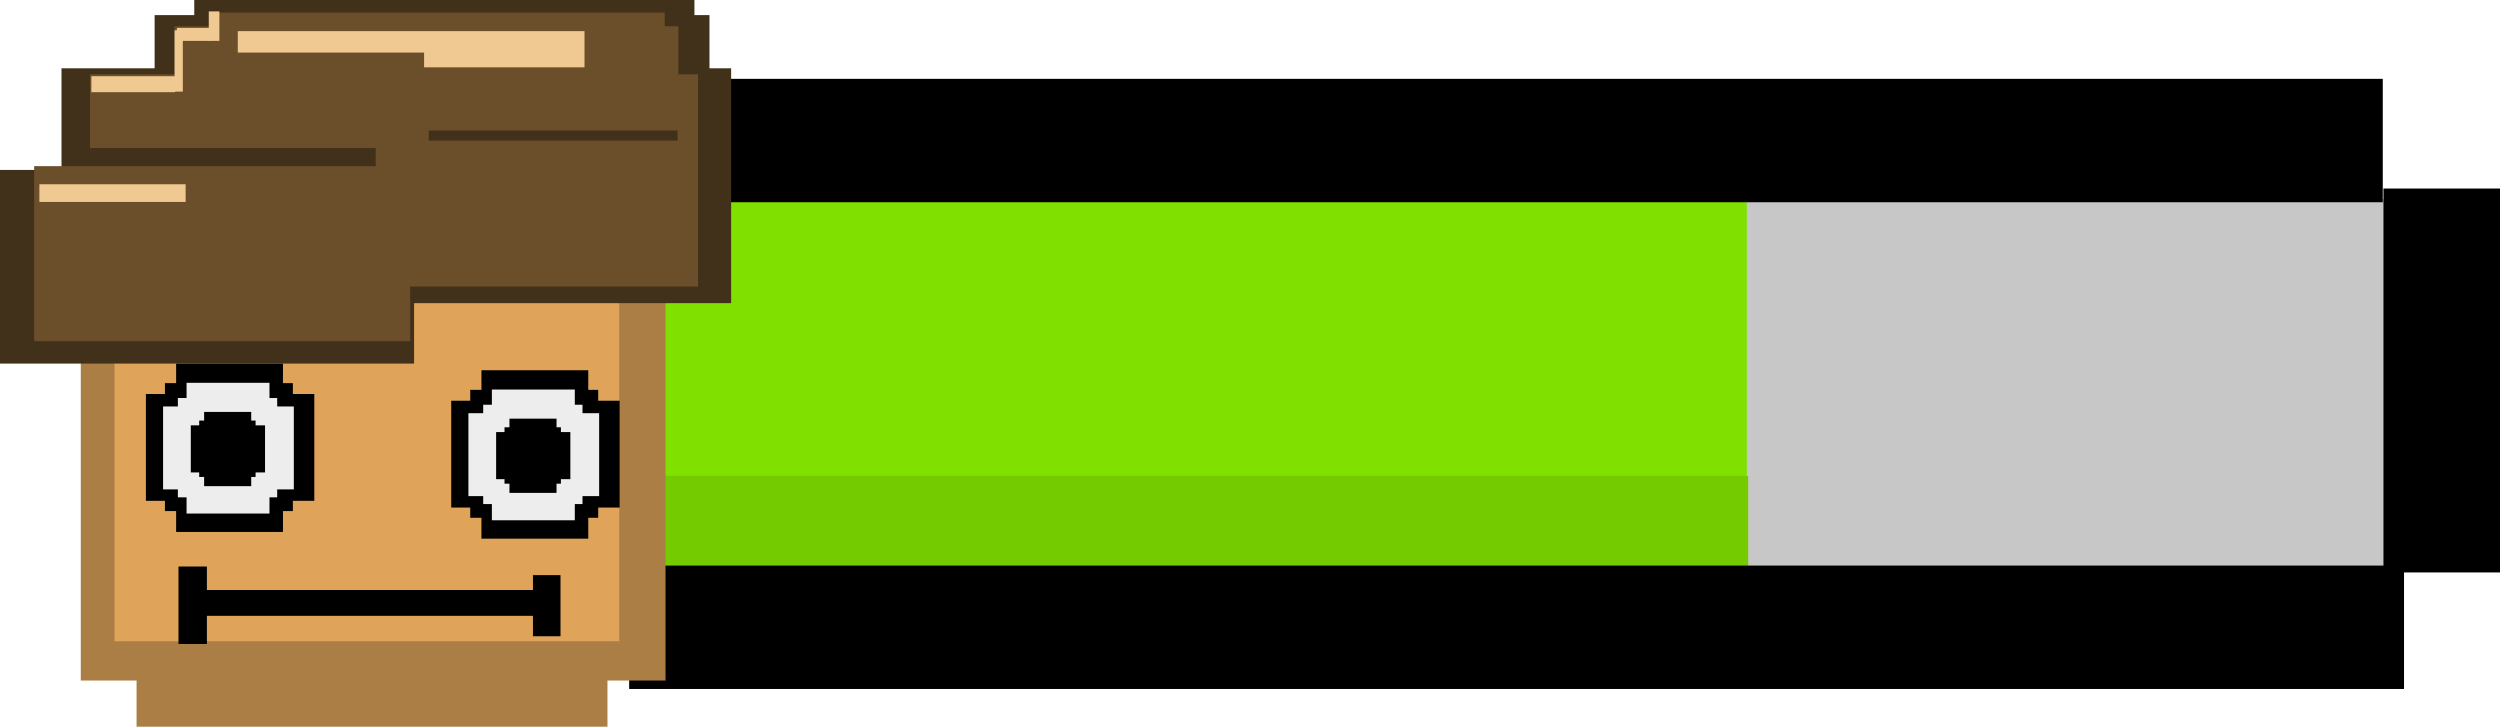
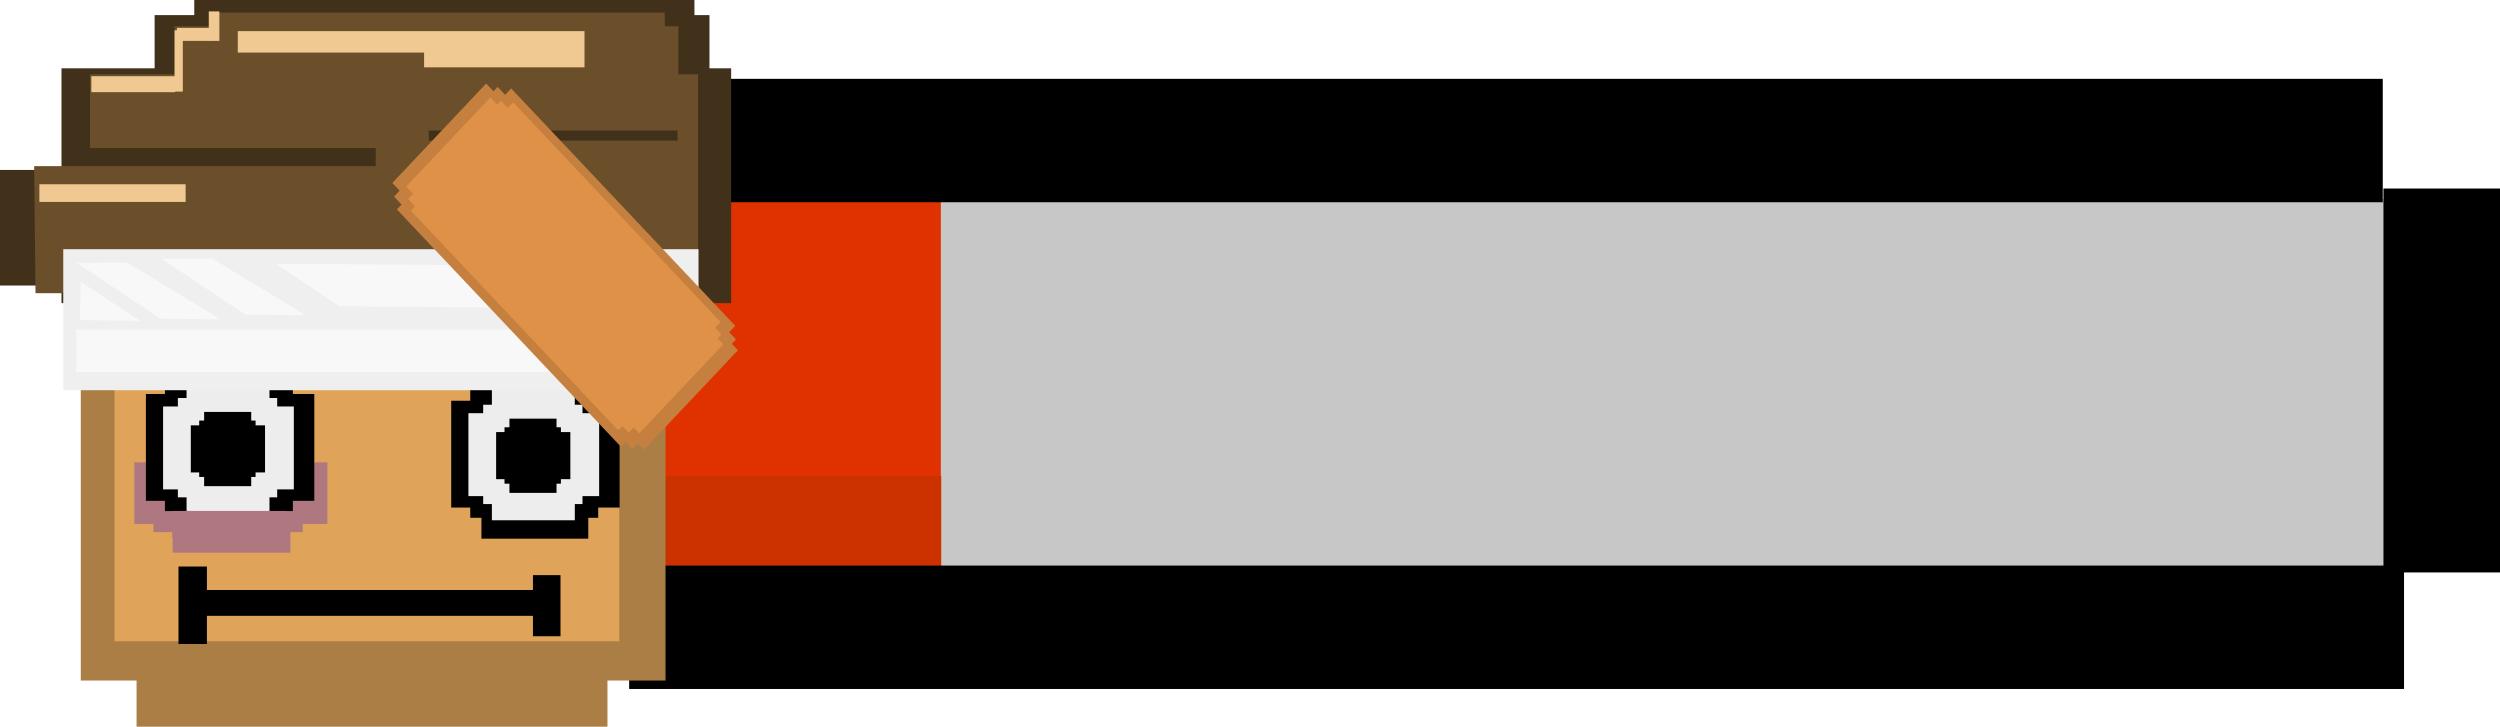
<svg xmlns="http://www.w3.org/2000/svg" version="1.1" width="364.676" height="106.003" viewBox="0,0,364.676,106.003">
-   <g transform="translate(-23.82408,-35.49847)">
+   <g transform="translate(-23.82412,-35.49847)">
    <g data-paper-data="{&quot;isPaintingLayer&quot;:true}" fill-rule="nonzero" stroke="none" stroke-width="0" stroke-linecap="butt" stroke-linejoin="miter" stroke-miterlimit="10" stroke-dasharray="" stroke-dashoffset="0" style="mix-blend-mode: normal">
      <path d="M114.658,125.026v-60.5h258v60.5z" fill="#c7c7c7" />
      <g>
-         <path d="M115.05,120.981v-57h163.578v57z" fill="#80e000" />
-         <path d="M116.838,119.414v-14.5h161.996v14.5z" fill="#74cc00" />
+         <path d="M115.051,120.981v-57h46.014v57z" fill="#e03200" />
+         <path d="M115.553,119.414v-14.5h45.569v14.5z" fill="#cc3100" />
      </g>
      <path d="M371.5,119v-56h17v56z" fill="#000000" />
      <path d="M112.5,65v-18h258.899v18z" fill="#000000" />
      <path d="M374.5,118v18h-258.899v-18z" fill="#000000" />
      <path d="M115.5,63v56h-17v-56z" fill="#000000" />
+       <path d="M49.364,136.364v-9.398h57.745v9.398z" fill="#dfa459" />
+       <path d="M35.606,134.768v-77.781h85.299v77.781z" fill="#aa7e44" />
+       <path d="M40.528,129.037v-67.471h73.631v67.471z" fill="#dfa459" />
      <g>
-         <path d="M49.364,136.364v-9.398h57.745v9.398z" fill="#dfa459" />
-         <path d="M35.606,134.768v-77.781h85.299v77.781z" fill="#aa7e44" />
-         <path d="M40.528,129.037v-67.471h73.631v67.471z" fill="#dfa459" />
        <g>
-           <g>
-             <g fill="#000000">
-               <path d="M92.421,111.028v-18.662h18.662v18.662z" />
-               <path d="M89.644,109.535v-15.582h24.566v15.582z" />
-               <path d="M94.054,89.507h15.582v24.566h-15.582z" />
-             </g>
-             <g fill="#ededed">
-               <path d="M94.306,109.026v-14.488h14.488v14.488z" />
-               <path d="M92.151,107.867v-12.096h19.071v12.096z" />
-               <path d="M95.575,92.32h12.096v19.071h-12.096z" />
-             </g>
+           <g fill="#000000">
+             <path d="M92.421,111.028v-18.662h18.662v18.662z" />
+             <path d="M89.644,109.535v-15.582h24.566v15.582z" />
+             <path d="M94.055,89.507h15.582v24.566h-15.582z" />
          </g>
-           <g fill="#000000">
-             <path d="M97.418,106.052v-8.225h8.225v8.225z" />
-             <path d="M96.194,105.394v-6.868h10.828v6.868z" />
-             <path d="M98.138,96.567h6.868v10.828h-6.868z" />
+           <g fill="#ededed">
+             <path d="M94.306,109.026v-14.488h14.488v14.488z" />
+             <path d="M92.151,107.867v-12.096h19.071v12.096z" />
+             <path d="M95.575,92.32h12.096v19.071h-12.096z" />
          </g>
        </g>
+         <g fill="#000000">
+           <path d="M97.418,106.052v-8.225h8.225v8.225z" />
+           <path d="M96.194,105.394v-6.868h10.828v6.868z" />
+           <path d="M98.138,96.567h6.868v10.828h-6.868z" />
+         </g>
+       </g>
+       <g fill="#af7780">
+         <path d="M49.01,116.119v-4.993h17.175v4.993z" />
+         <path d="M46.214,113.124v-4.793h21.768v4.793z" />
+         <path d="M43.418,111.925v-8.987h28.159v8.987z" />
+       </g>
+       <path d="M43.745,141.502v-7.911h68.69v7.911z" fill="#aa7e44" />
+       <g fill="#000000">
+         <path d="M51.997,125.329v-3.767h51.486v3.767z" />
+         <path d="M49.862,129.439v-11.302h4.144v11.302z" />
+         <path d="M101.567,128.309v-8.916h4.018v8.916z" />
+       </g>
+       <g>
        <g>
-           <g>
-             <g fill="#000000">
-               <path d="M47.883,110.048v-18.662h18.662v18.662z" />
-               <path d="M45.106,108.554v-15.582h24.566v15.582z" />
-               <path d="M49.517,88.527h15.582v24.566h-15.582z" />
-             </g>
-             <g fill="#ededed">
-               <path d="M49.769,108.046v-14.488h14.488v14.488z" />
-               <path d="M47.613,106.886v-12.096h19.071v12.096z" />
-               <path d="M51.038,91.339h12.096v19.071h-12.096z" />
-             </g>
+           <g fill="#000000">
+             <path d="M47.883,110.048v-18.662h18.662v18.662z" />
+             <path d="M45.106,108.554v-15.582h24.566v15.582z" />
+             <path d="M49.517,88.527h15.582v24.566h-15.582z" />
          </g>
-           <g fill="#000000">
-             <path d="M52.881,105.071v-8.225h8.225v8.225z" />
-             <path d="M51.657,104.413v-6.868h10.828v6.868z" />
-             <path d="M53.601,95.586h6.868v10.828h-6.868z" />
+           <g fill="#ededed">
+             <path d="M49.769,108.046v-14.488h14.488v14.488z" />
+             <path d="M47.614,106.886v-12.096h19.071v12.096z" />
+             <path d="M51.038,91.339h12.096v19.071h-12.096z" />
          </g>
        </g>
-         <path d="M43.745,141.502v-7.911h68.69v7.911z" fill="#aa7e44" />
        <g fill="#000000">
-           <path d="M51.997,125.329v-3.767h51.486v3.767z" />
-           <path d="M49.862,129.439v-11.302h4.144v11.302z" />
-           <path d="M101.567,128.309v-8.916h4.018v8.916z" />
-         </g>
-         <g>
-           <g fill="#41311a">
-             <path d="M32.795,79.72v-34.258h97.681v34.258z" />
-             <path d="M23.824,88.535v-28.248h60.403v28.248z" />
-             <path d="M46.379,54.531v-16.829h80.936v16.829z" />
-             <path d="M52.16,49.723v-14.224h72.962v14.224z" />
-           </g>
-           <path d="M36.952,77.294v-30.954h88.699v30.954z" fill="#6a4f2a" />
-           <path d="M35.961,61.562v-4.473h42.668v4.473z" fill="#41311a" />
-           <path d="M28.806,85.259v-25.524h54.849v25.524z" fill="#6a4f2a" />
-           <path d="M86.367,56.004v-2.05h36.302v2.05z" fill="#41311a" />
-           <path d="M49.287,54.534v-15.206h73.493v15.206z" fill="#6a4f2a" />
-           <path d="M58.509,43.168v-3.785h43.012v3.785z" fill="#f0c992" />
-           <path d="M85.688,45.32v-7.226h23.399v7.226z" fill="#f0c992" />
-           <path d="M54.536,40.039v-2.701h66.253v2.701z" fill="#6a4f2a" />
-           <path d="M37.152,48.945v-2.33h12.215v2.33z" fill="#f0c992" />
-           <path d="M49.288,48.861v-8.947h1.204v8.947z" fill="#f0c992" />
-           <path d="M49.632,41.463v-1.893h4.817v1.893z" fill="#f0c992" />
-           <path d="M54.278,41.463v-4.301h1.548v4.301z" fill="#f0c992" />
-           <path d="M29.568,64.956v-2.581h21.334v2.581z" fill="#f0c992" />
+           <path d="M52.881,105.071v-8.225h8.225v8.225z" />
+           <path d="M51.657,104.413v-6.868h10.828v6.868z" />
+           <path d="M53.601,95.586h6.868v10.828h-6.868z" />
        </g>
      </g>
+       <g>
+         <g fill="#41311a">
+           <path d="M32.795,79.72v-34.258h97.681v34.258z" />
+           <path d="M23.824,77.152v-16.865h60.403v11.472l-50.575,0.491l-0.599,4.901z" />
+           <path d="M46.379,54.531v-16.829h80.936v16.829z" />
+           <path d="M52.16,49.723v-14.224h72.962v14.224z" />
+         </g>
+         <path d="M36.952,77.294v-30.954h88.699v30.954z" fill="#6a4f2a" />
+         <path d="M35.961,61.562v-4.473h42.668v4.473z" fill="#41311a" />
+         <path d="M29.006,78.269l-0.2,-18.534h54.849v25.524l-48.805,-11.184l-0.999,4.194z" fill="#6a4f2a" />
+         <path d="M86.367,56.004v-2.05h36.302v2.05z" fill="#41311a" />
+         <path d="M49.287,54.534v-15.206h73.493v15.206z" fill="#6a4f2a" />
+         <path d="M58.509,43.168v-3.785h43.012v3.785z" fill="#f0c992" />
+         <path d="M85.688,45.32v-7.226h23.399v7.226z" fill="#f0c992" />
+         <path d="M54.537,40.039v-2.701h66.253v2.701z" fill="#6a4f2a" />
+         <path d="M37.152,48.945v-2.33h12.215v2.33z" fill="#f0c992" />
+         <path d="M49.288,48.861v-8.947h1.204v8.947z" fill="#f0c992" />
+         <path d="M49.632,41.463v-1.893h4.817v1.893z" fill="#f0c992" />
+         <path d="M54.278,41.463v-4.301h1.548v4.301z" fill="#f0c992" />
+         <path d="M29.568,64.956v-2.581h21.334v2.581z" fill="#f0c992" />
+       </g>
+       <g>
+         <path d="M33.052,92.418v-20.57h92.665v20.57z" fill="#efefef" />
+         <path d="M34.947,89.751v-6.191h87.473v6.191z" fill="#f8f8f8" />
+         <path d="M35.011,73.835l7.372,-0.035l13.652,8.287l-8.782,-0.102z" fill="#f8f8f8" />
+         <path d="M47.401,73.243l7.372,-0.035l13.652,8.287l-8.782,-0.102z" fill="#f8f8f8" />
+         <path d="M35.608,76.61l8.659,5.691l-8.782,-0.102z" fill="#f8f8f8" />
+         <path d="M73.299,80.173l-9.187,-6.191l57.516,0.399v6.191z" fill="#f8f8f8" />
+       </g>
+       <g>
+         <g fill="#c5803f">
+           <path d="M116.075,101.017l-34.768,-36.834l15.11,-16.008l34.768,36.834z" />
+           <path d="M117.774,101.09l-36.721,-38.904l13.686,-14.5l36.721,38.904z" />
+           <path d="M114.414,100.682l-32.689,-34.632l16.662,-17.652l32.689,34.632z" />
+         </g>
+         <g fill="#de9147">
+           <path d="M115.528,98.619l-32.182,-34.094l13.538,-14.343l32.182,34.094z" />
+           <path d="M117.076,98.712l-33.99,-36.01l12.263,-12.992l33.99,36.01z" />
+           <path d="M114.01,98.288l-30.258,-32.056l14.929,-15.816l30.258,32.056z" />
+         </g>
+       </g>
+       <path d="M48.954,114.026v-3.997h16.688v3.997z" fill="#af7780" />
    </g>
  </g>
</svg>
